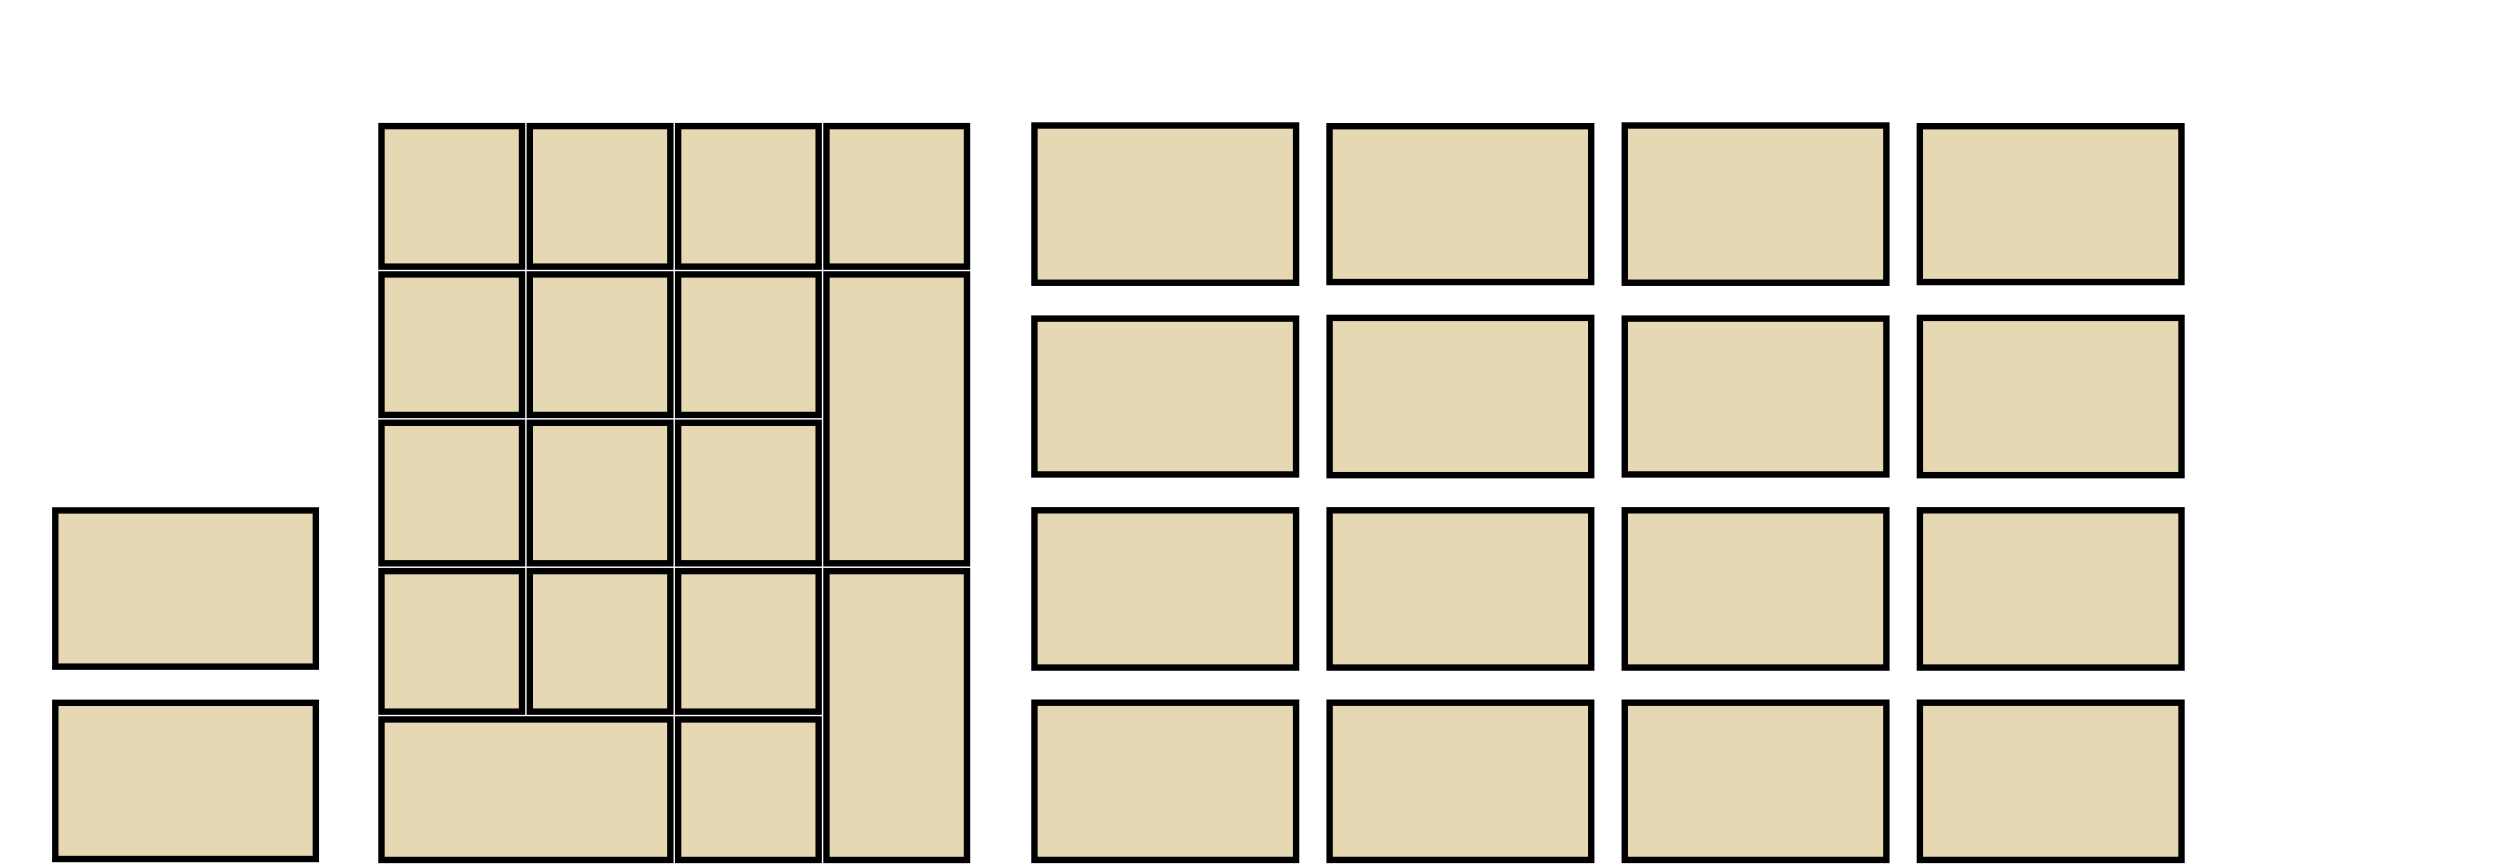
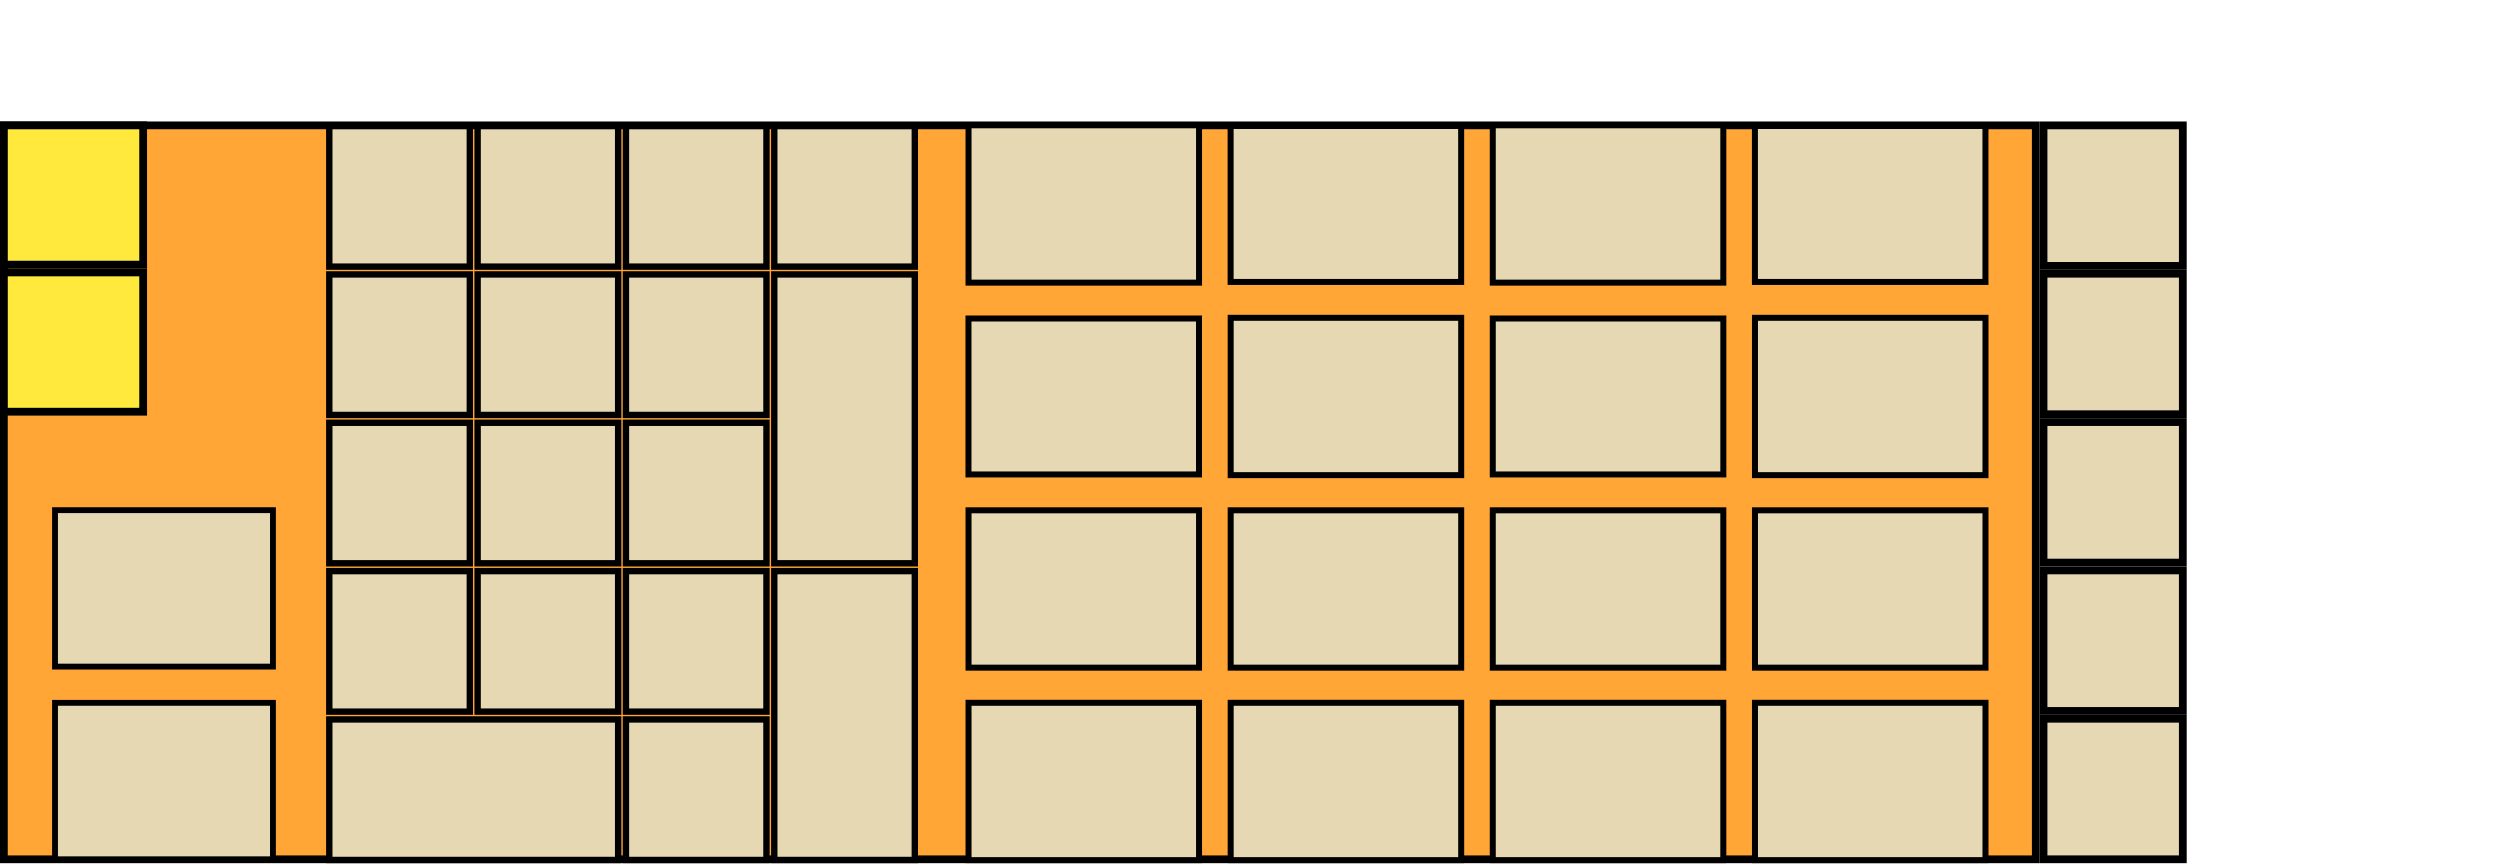
<svg xmlns="http://www.w3.org/2000/svg" id="svg2" height="135" width="391" version="1.0">
  <defs id="defs3230" />
-   <rect id="NMLK" style="fill:#e5d8b2;stroke:#000000" height="21.979" width="21.979" y="19.721" x="59.663" />
-   <rect id="KPMU" style="fill:#e5d8b2;stroke:#000000" height="21.979" width="21.979" y="19.721" x="106.06" />
-   <rect id="KPDV" style="fill:#e5d8b2;stroke:#000000" height="21.979" width="21.979" y="19.721" x="82.863" />
-   <rect id="KPSU" style="fill:#e5d8b2;stroke:#000000" height="21.979" width="21.979" y="19.721" x="129.26" />
-   <rect id="KPAD" style="fill:#e5d8b2;stroke:#000000" height="45.179" width="21.979" y="42.92" x="129.26" />
-   <rect id="KP7" style="fill:#e5d8b2;stroke:#000000" height="21.979" width="21.979" y="42.92" x="59.663" />
-   <rect id="KP8" style="fill:#e5d8b2;stroke:#000000" height="21.979" width="21.979" y="42.92" x="82.863" />
-   <rect id="KP9" style="fill:#e5d8b2;stroke:#000000" height="21.979" width="21.979" y="42.92" x="106.06" />
-   <rect id="KP4" style="fill:#e5d8b2;stroke:#000000" height="21.979" width="21.979" y="66.121" x="59.663" />
-   <rect id="KP5" style="fill:#e5d8b2;stroke:#000000" height="21.979" width="21.979" y="66.121" x="82.863" />
-   <rect id="KP6" style="fill:#e5d8b2;stroke:#000000" height="21.979" width="21.979" y="66.121" x="106.06" />
-   <rect id="KP1" style="fill:#e5d8b2;stroke:#000000" height="21.979" width="21.979" y="89.322" x="59.663" />
-   <rect id="KP2" style="fill:#e5d8b2;stroke:#000000" height="21.979" width="21.979" y="89.322" x="82.863" />
-   <rect id="KP3" style="fill:#e5d8b2;stroke:#000000" height="21.979" width="21.979" y="89.322" x="106.06" />
-   <rect id="KPEN" style="fill:#e5d8b2;stroke:#000000" height="45.178" width="21.979" y="89.322" x="129.26" />
-   <rect id="KP0" style="fill:#e5d8b2;stroke:#000000" height="21.979" width="45.179" y="112.52" x="59.663" />
-   <rect id="KPDL" style="fill:#e5d8b2;stroke:#000000" height="21.979" width="21.979" y="112.52" x="106.06" />
-   <rect id="m0" style="fill:#e5d8b2;stroke:#000000;stroke-width:1" height="24.595" width="40.918" y="19.627" x="161.79" />
-   <rect id="m1" style="fill:#e5d8b2;stroke:#000000;stroke-width:1" height="24.377" width="40.922" y="19.736" x="207.94" />
-   <rect id="m2" style="fill:#e5d8b2;stroke:#000000;stroke-width:1" height="24.595" width="40.918" y="19.627" x="254.11" />
-   <rect id="m3" style="fill:#e5d8b2;stroke:#000000;stroke-width:1" height="24.377" width="40.922" y="19.736" x="300.26" />
-   <rect id="m4" style="fill:#e5d8b2;stroke:#000000;stroke-width:1" height="24.377" width="40.922" y="49.828" x="161.78" />
-   <rect id="m5" style="fill:#e5d8b2;stroke:#000000;stroke-width:1" height="24.595" width="40.918" y="49.72" x="207.95" />
-   <rect id="m6" style="fill:#e5d8b2;stroke:#000000;stroke-width:1" height="24.377" width="40.922" y="49.828" x="254.11" />
-   <rect id="m7" style="fill:#e5d8b2;stroke:#000000;stroke-width:1" height="24.595" width="40.918" y="49.72" x="300.27" />
-   <rect id="m8" style="fill:#e5d8b2;stroke:#000000;stroke-width:1" height="24.595" width="40.918" y="79.812" x="161.79" />
-   <rect id="m9" style="fill:#e5d8b2;stroke:#000000;stroke-width:1" height="24.595" width="40.918" y="79.812" x="207.95" />
-   <rect id="m10" style="fill:#e5d8b2;stroke:#000000;stroke-width:1" height="24.595" width="40.918" y="79.812" x="254.11" />
-   <rect id="m11" style="fill:#e5d8b2;stroke:#000000;stroke-width:1" height="24.595" width="40.918" y="79.812" x="300.27" />
-   <rect id="m12" style="fill:#e5d8b2;stroke:#000000;stroke-width:1" height="24.595" width="40.918" y="109.9" x="161.79" />
-   <rect id="m13" style="fill:#e5d8b2;stroke:#000000;stroke-width:1" height="24.595" width="40.918" y="109.9" x="207.95" />
-   <rect id="m14" style="fill:#e5d8b2;stroke:#000000;stroke-width:1" height="24.595" width="40.918" y="109.9" x="254.11" />
-   <rect id="m15" style="fill:#e5d8b2;stroke:#000000;stroke-width:1" height="24.595" width="40.918" y="109.9" x="300.27" />
-   <rect id="quit" style="fill:#e5d8b2;stroke:#000000" height="24.429" width="40.752" y="109.92" x="8.647" />
-   <rect id="settings" style="fill:#e5d8b2;stroke:#000000" height="24.429" width="40.752" y="79.832" x="8.647" />
+   <rect id="character-palette" style="fill:#ffa636;fill-opacity:1;stroke:#000000;stroke-width:1.211" height="114.789" width="317.789" y="19.606" x="0.606" />
+   <rect id="NMLK" style="fill:#e5d8b2;stroke:#000000" height="21.979" width="21.979" y="19.721" x="51.5" />
+   <rect id="KPMU" style="fill:#e5d8b2;stroke:#000000" height="21.979" width="21.979" y="19.721" x="97.897" />
+   <rect id="KPDV" style="fill:#e5d8b2;stroke:#000000" height="21.979" width="21.979" y="19.721" x="74.7" />
+   <rect id="KPSU" style="fill:#e5d8b2;stroke:#000000" height="21.979" width="21.979" y="19.721" x="121.097" />
+   <rect id="KPAD" style="fill:#e5d8b2;stroke:#000000" height="45.179" width="21.979" y="42.92" x="121.097" />
+   <rect id="KP7" style="fill:#e5d8b2;stroke:#000000" height="21.979" width="21.979" y="42.92" x="51.5" />
+   <rect id="KP8" style="fill:#e5d8b2;stroke:#000000" height="21.979" width="21.979" y="42.92" x="74.7" />
+   <rect id="KP9" style="fill:#e5d8b2;stroke:#000000" height="21.979" width="21.979" y="42.92" x="97.897" />
+   <rect id="KP4" style="fill:#e5d8b2;stroke:#000000" height="21.979" width="21.979" y="66.121" x="51.5" />
+   <rect id="KP5" style="fill:#e5d8b2;stroke:#000000" height="21.979" width="21.979" y="66.121" x="74.7" />
+   <rect id="KP6" style="fill:#e5d8b2;stroke:#000000" height="21.979" width="21.979" y="66.121" x="97.897" />
+   <rect id="KP1" style="fill:#e5d8b2;stroke:#000000" height="21.979" width="21.979" y="89.322" x="51.5" />
+   <rect id="KP2" style="fill:#e5d8b2;stroke:#000000" height="21.979" width="21.979" y="89.322" x="74.7" />
+   <rect id="KP3" style="fill:#e5d8b2;stroke:#000000" height="21.979" width="21.979" y="89.322" x="97.897" />
+   <rect id="KPEN" style="fill:#e5d8b2;stroke:#000000" height="45.178" width="21.979" y="89.322" x="121.097" />
+   <rect id="KP0" style="fill:#e5d8b2;stroke:#000000" height="21.979" width="45.179" y="112.52" x="51.5" />
+   <rect id="KPDL" style="fill:#e5d8b2;stroke:#000000" height="21.979" width="21.979" y="112.52" x="97.897" />
+   <rect id="m0" style="fill:#e5d8b2;stroke:#000000;stroke-width:0.939" height="24.608" width="36.052" y="19.596" x="151.478" />
+   <rect id="m1" style="fill:#e5d8b2;stroke:#000000;stroke-width:0.939" height="24.39" width="36.056" y="19.705" x="192.469" />
+   <rect id="m2" style="fill:#e5d8b2;stroke:#000000;stroke-width:0.939" height="24.608" width="36.057" y="19.596" x="233.469" />
+   <rect id="m3" style="fill:#e5d8b2;stroke:#000000;stroke-width:0.939" height="24.39" width="36.056" y="19.705" x="274.469" />
+   <rect id="m4" style="fill:#e5d8b2;stroke:#000000;stroke-width:0.939" height="24.39" width="36.056" y="49.814" x="151.469" />
+   <rect id="m5" style="fill:#e5d8b2;stroke:#000000;stroke-width:0.939" height="24.608" width="36.052" y="49.705" x="192.478" />
+   <rect id="m6" style="fill:#e5d8b2;stroke:#000000;stroke-width:0.939" height="24.39" width="36.061" y="49.814" x="233.469" />
+   <rect id="m7" style="fill:#e5d8b2;stroke:#000000;stroke-width:0.939" height="24.608" width="36.052" y="49.705" x="274.478" />
+   <rect id="m8" style="fill:#e5d8b2;stroke:#000000;stroke-width:0.939" height="24.608" width="36.052" y="79.813" x="151.478" />
+   <rect id="m9" style="fill:#e5d8b2;stroke:#000000;stroke-width:0.939" height="24.608" width="36.052" y="79.813" x="192.478" />
+   <rect id="m10" style="fill:#e5d8b2;stroke:#000000;stroke-width:0.939" height="24.608" width="36.057" y="79.813" x="233.469" />
+   <rect id="m11" style="fill:#e5d8b2;stroke:#000000;stroke-width:0.939" height="24.608" width="36.052" y="79.813" x="274.478" />
+   <rect id="m12" style="fill:#e5d8b2;stroke:#000000;stroke-width:0.939" height="24.608" width="36.052" y="109.917" x="151.478" />
+   <rect id="m13" style="fill:#e5d8b2;stroke:#000000;stroke-width:0.939" height="24.608" width="36.052" y="109.917" x="192.478" />
+   <rect id="m14" style="fill:#e5d8b2;stroke:#000000;stroke-width:0.939" height="24.608" width="36.057" y="109.917" x="233.469" />
+   <rect id="m15" style="fill:#e5d8b2;stroke:#000000;stroke-width:0.939" height="24.608" width="36.052" y="109.917" x="274.478" />
+   <rect id="quit" style="fill:#e5d8b2;stroke:#000000;stroke-width:0.915" height="24.467" width="34.085" y="109.924" x="8.604" />
+   <rect id="settings" style="fill:#e5d8b2;stroke:#000000;stroke-width:0.915" height="24.467" width="34.085" y="79.79" x="8.604" />
+   <rect id="palette-header-template" style="fill:#ffe93c;fill-opacity:1;stroke:#000000;stroke-width:1.217" height="21.783" width="21.783" y="19.608" x="0.608" />
+   <rect id="palette-key-template" style="fill:#ffe93c;fill-opacity:1;stroke:#000000;stroke-width:1.217" height="21.783" width="21.783" y="42.608" x="0.608" />
+   <rect x="319.608" y="112.412" width="21.784" height="21.98" style="fill:#e5d8b2;stroke:#000000;stroke-width:1.216" id="sublayer2" />
+   <rect x="319.608" y="89.211" width="21.784" height="21.98" style="fill:#e5d8b2;stroke:#000000;stroke-width:1.216" id="sublayer1" />
+   <rect x="319.608" y="66.01" width="21.784" height="21.98" style="fill:#e5d8b2;stroke:#000000;stroke-width:1.216" id="sublayer0" />
+   <rect x="319.608" y="42.809" width="21.784" height="21.98" style="fill:#e5d8b2;stroke:#000000;stroke-width:1.216" id="DELE" />
+   <rect x="319.608" y="19.608" width="21.784" height="21.98" style="fill:#e5d8b2;stroke:#000000;stroke-width:1.216" id="BKSP" />
</svg>
